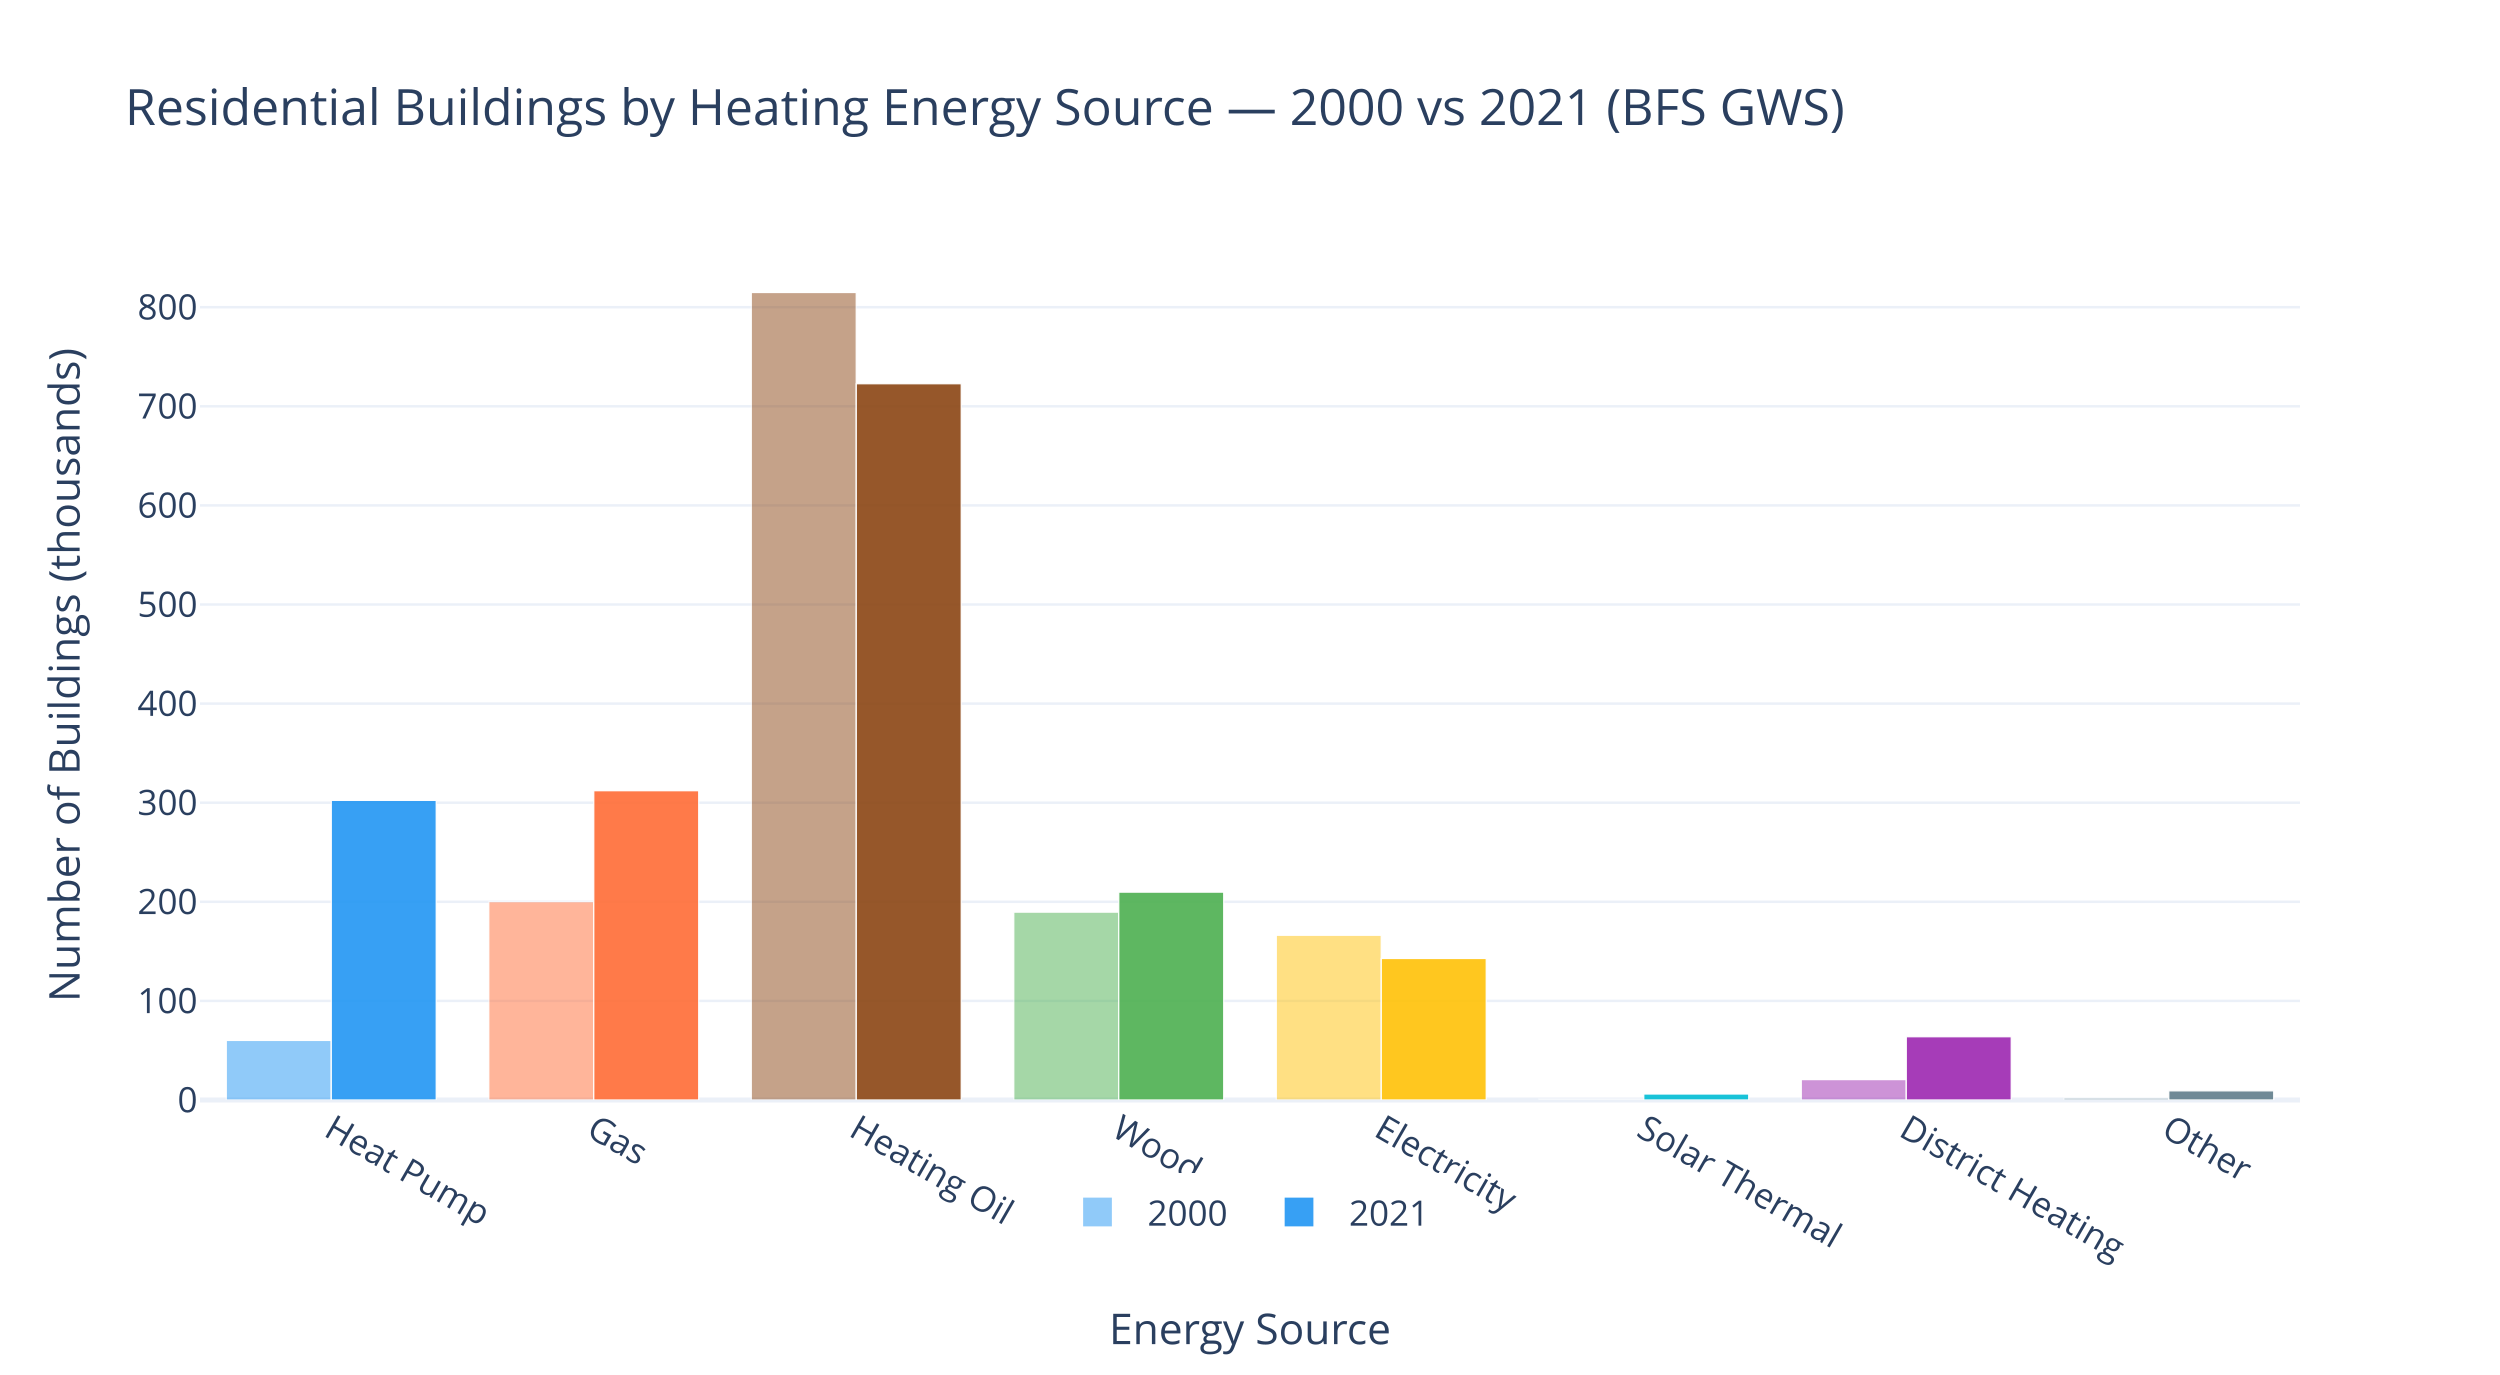
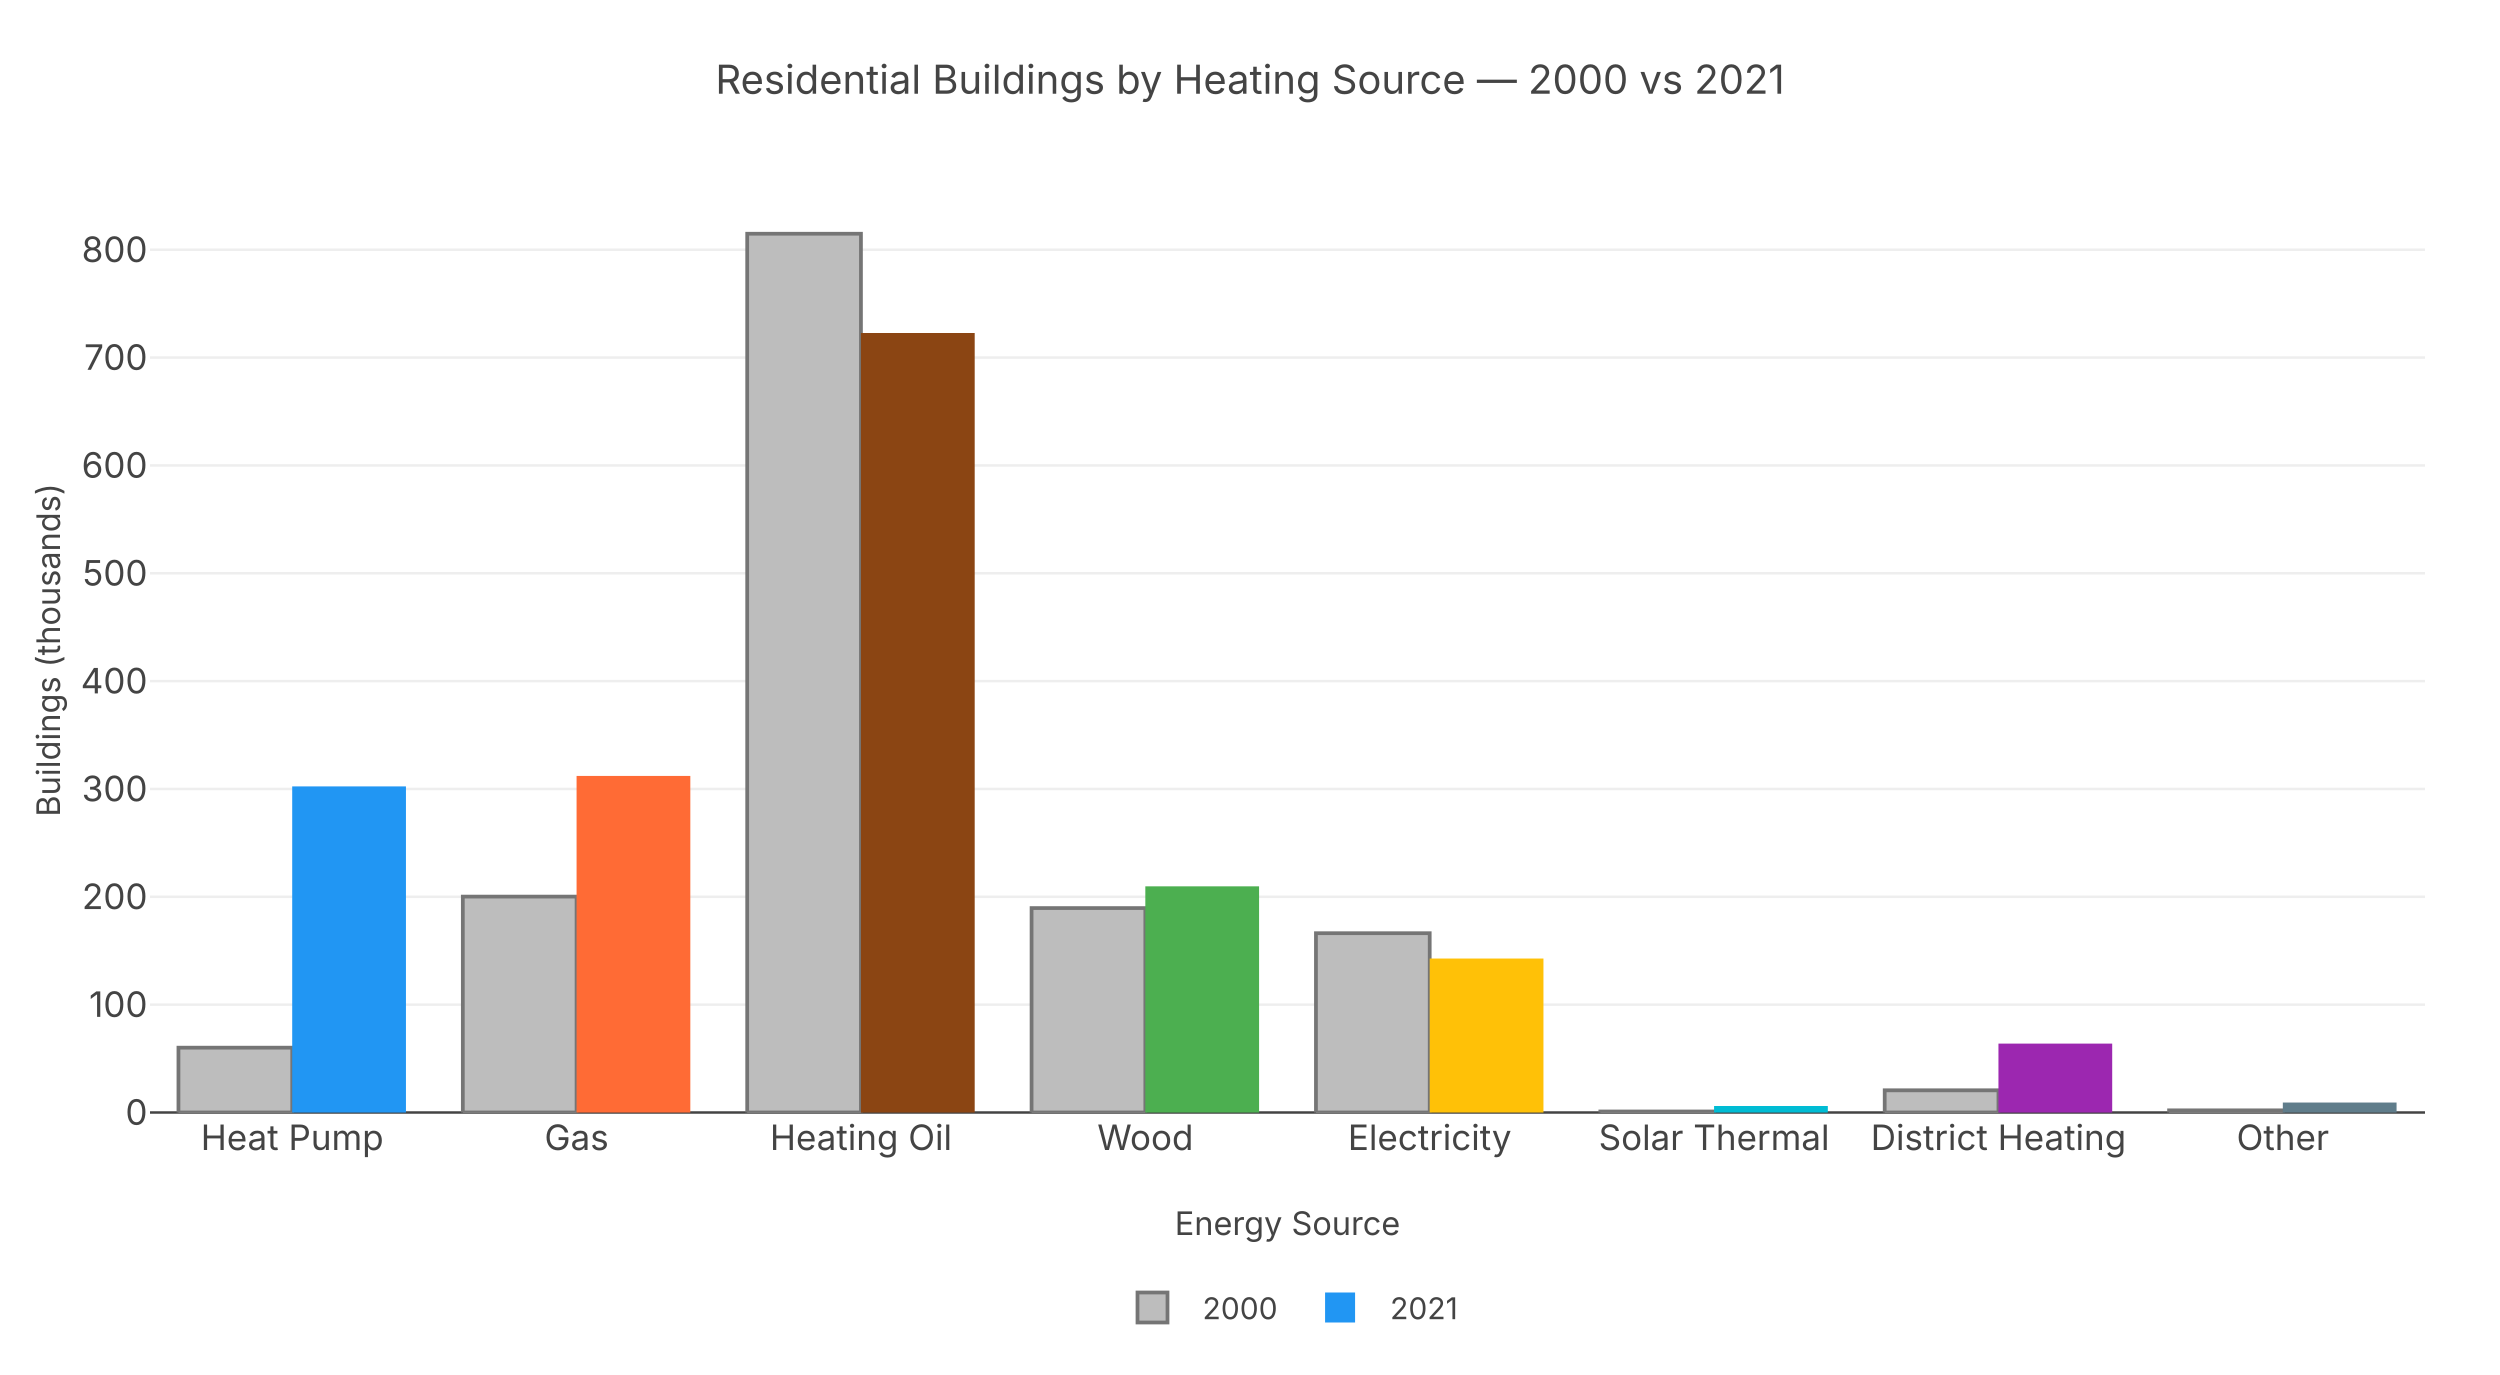
<svg xmlns="http://www.w3.org/2000/svg" class="main-svg" width="1000" height="550" style="" viewBox="0 0 1000 550">
  <rect x="0" y="0" width="1000" height="550" style="fill: rgb(255, 255, 255); fill-opacity: 1;" />
-   <defs id="defs-a24e99">
+   <defs id="defs-192f63">
    <g class="clips">
-       <clipPath id="clipa24e99xyplot" class="plotclip">
-         <rect width="840" height="340" />
-       </clipPath>
-       <clipPath class="axesclip" id="clipa24e99x">
-         <rect x="80" y="0" width="840" height="550" />
-       </clipPath>
-       <clipPath class="axesclip" id="clipa24e99y">
-         <rect x="0" y="100" width="1000" height="340" />
-       </clipPath>
-       <clipPath class="axesclip" id="clipa24e99xy">
-         <rect x="80" y="100" width="840" height="340" />
+       <clipPath id="clip192f63xyplot" class="plotclip">
+         <rect width="910" height="370" />
+       </clipPath>
+       <clipPath class="axesclip" id="clip192f63x">
+         <rect x="60" y="0" width="910" height="550" />
+       </clipPath>
+       <clipPath class="axesclip" id="clip192f63y">
+         <rect x="0" y="75" width="1000" height="370" />
+       </clipPath>
+       <clipPath class="axesclip" id="clip192f63xy">
+         <rect x="60" y="75" width="910" height="370" />
      </clipPath>
    </g>
    <g class="gradients" />
    <g class="patterns" />
  </defs>
  <g class="bglayer" />
  <g class="layer-below">
    <g class="imagelayer" />
    <g class="shapelayer" />
  </g>
  <g class="cartesianlayer">
    <g class="subplot xy">
      <g class="layer-subplot">
        <g class="shapelayer" />
        <g class="imagelayer" />
      </g>
      <g class="minor-gridlayer">
        <g class="x" />
        <g class="y" />
      </g>
      <g class="gridlayer">
        <g class="x" />
        <g class="y">
-           <path class="ygrid crisp" transform="translate(0,400.36)" d="M80,0h840" style="stroke: rgb(235, 240, 248); stroke-opacity: 1; stroke-width: 1px;" />
-           <path class="ygrid crisp" transform="translate(0,360.72)" d="M80,0h840" style="stroke: rgb(235, 240, 248); stroke-opacity: 1; stroke-width: 1px;" />
-           <path class="ygrid crisp" transform="translate(0,321.08)" d="M80,0h840" style="stroke: rgb(235, 240, 248); stroke-opacity: 1; stroke-width: 1px;" />
-           <path class="ygrid crisp" transform="translate(0,281.44)" d="M80,0h840" style="stroke: rgb(235, 240, 248); stroke-opacity: 1; stroke-width: 1px;" />
-           <path class="ygrid crisp" transform="translate(0,241.8)" d="M80,0h840" style="stroke: rgb(235, 240, 248); stroke-opacity: 1; stroke-width: 1px;" />
-           <path class="ygrid crisp" transform="translate(0,202.16)" d="M80,0h840" style="stroke: rgb(235, 240, 248); stroke-opacity: 1; stroke-width: 1px;" />
-           <path class="ygrid crisp" transform="translate(0,162.52)" d="M80,0h840" style="stroke: rgb(235, 240, 248); stroke-opacity: 1; stroke-width: 1px;" />
-           <path class="ygrid crisp" transform="translate(0,122.88)" d="M80,0h840" style="stroke: rgb(235, 240, 248); stroke-opacity: 1; stroke-width: 1px;" />
+           <path class="ygrid crisp" transform="translate(0,401.86)" d="M60,0h910" style="stroke: rgb(238, 238, 238); stroke-opacity: 1; stroke-width: 1px;" />
+           <path class="ygrid crisp" transform="translate(0,358.72)" d="M60,0h910" style="stroke: rgb(238, 238, 238); stroke-opacity: 1; stroke-width: 1px;" />
+           <path class="ygrid crisp" transform="translate(0,315.59)" d="M60,0h910" style="stroke: rgb(238, 238, 238); stroke-opacity: 1; stroke-width: 1px;" />
+           <path class="ygrid crisp" transform="translate(0,272.45)" d="M60,0h910" style="stroke: rgb(238, 238, 238); stroke-opacity: 1; stroke-width: 1px;" />
+           <path class="ygrid crisp" transform="translate(0,229.31)" d="M60,0h910" style="stroke: rgb(238, 238, 238); stroke-opacity: 1; stroke-width: 1px;" />
+           <path class="ygrid crisp" transform="translate(0,186.17)" d="M60,0h910" style="stroke: rgb(238, 238, 238); stroke-opacity: 1; stroke-width: 1px;" />
+           <path class="ygrid crisp" transform="translate(0,143.03)" d="M60,0h910" style="stroke: rgb(238, 238, 238); stroke-opacity: 1; stroke-width: 1px;" />
+           <path class="ygrid crisp" transform="translate(0,99.9)" d="M60,0h910" style="stroke: rgb(238, 238, 238); stroke-opacity: 1; stroke-width: 1px;" />
        </g>
      </g>
      <g class="zerolinelayer">
-         <path class="yzl zl crisp" transform="translate(0,440)" d="M80,0h840" style="stroke: rgb(235, 240, 248); stroke-opacity: 1; stroke-width: 2px;" />
+         <path class="yzl zl crisp" transform="translate(0,445)" d="M60,0h910" style="stroke: rgb(68, 68, 68); stroke-opacity: 1; stroke-width: 1px;" />
      </g>
      <g class="layer-between">
        <g class="shapelayer" />
        <g class="imagelayer" />
      </g>
      <path class="xlines-below" />
      <path class="ylines-below" />
      <g class="overlines-below" />
      <g class="xaxislayer-below" />
      <g class="yaxislayer-below" />
      <g class="overaxes-below" />
      <g class="overplot">
-         <g class="xy" transform="translate(80,100)" clip-path="url(#clipa24e99xyplot)">
+         <g class="xy" transform="translate(60,75)" clip-path="url(#clip192f63xyplot)">
          <g class="barlayer mlayer">
-             <g class="trace bars" style="opacity: 0.5;">
+             <g class="trace bars" style="opacity: 1;">
              <g class="points">
                <g class="point">
-                   <path d="M10.5,340V316.17H52.5V340Z" style="vector-effect: none; opacity: 1; stroke-width: 0.5px; fill: rgb(33, 150, 243); fill-opacity: 1; stroke: rgb(255, 255, 255); stroke-opacity: 1;" />
-                 </g>
-                 <g class="point">
-                   <path d="M115.5,340V260.65H157.5V340Z" style="vector-effect: none; opacity: 1; stroke-width: 0.5px; fill: rgb(255, 107, 53); fill-opacity: 1; stroke: rgb(255, 255, 255); stroke-opacity: 1;" />
-                 </g>
-                 <g class="point">
-                   <path d="M220.5,340V17H262.5V340Z" style="vector-effect: none; opacity: 1; stroke-width: 0.5px; fill: rgb(139, 69, 19); fill-opacity: 1; stroke: rgb(255, 255, 255); stroke-opacity: 1;" />
-                 </g>
-                 <g class="point">
-                   <path d="M325.5,340V264.85H367.5V340Z" style="vector-effect: none; opacity: 1; stroke-width: 0.5px; fill: rgb(76, 175, 80); fill-opacity: 1; stroke: rgb(255, 255, 255); stroke-opacity: 1;" />
-                 </g>
-                 <g class="point">
-                   <path d="M430.5,340V274.1H472.5V340Z" style="vector-effect: none; opacity: 1; stroke-width: 0.5px; fill: rgb(255, 193, 7); fill-opacity: 1; stroke: rgb(255, 255, 255); stroke-opacity: 1;" />
-                 </g>
-                 <g class="point">
-                   <path d="M535.5,340V339.63H577.5V340Z" style="vector-effect: none; opacity: 1; stroke-width: 0.5px; fill: rgb(0, 188, 212); fill-opacity: 1; stroke: rgb(255, 255, 255); stroke-opacity: 1;" />
-                 </g>
-                 <g class="point">
-                   <path d="M640.5,340V331.84H682.5V340Z" style="vector-effect: none; opacity: 1; stroke-width: 0.5px; fill: rgb(156, 39, 176); fill-opacity: 1; stroke: rgb(255, 255, 255); stroke-opacity: 1;" />
-                 </g>
-                 <g class="point">
-                   <path d="M745.5,340V339.2H787.5V340Z" style="vector-effect: none; opacity: 1; stroke-width: 0.5px; fill: rgb(96, 125, 139); fill-opacity: 1; stroke: rgb(255, 255, 255); stroke-opacity: 1;" />
-                 </g>
-               </g>
-             </g>
-             <g class="trace bars" style="opacity: 0.9;">
+                   <path d="M11.38,370V344.07H56.88V370Z" style="vector-effect: none; opacity: 1; stroke-width: 1.5px; fill: rgb(189, 189, 189); fill-opacity: 1; stroke: rgb(117, 117, 117); stroke-opacity: 1;" />
+                 </g>
+                 <g class="point">
+                   <path d="M125.13,370V283.64H170.63V370Z" style="vector-effect: none; opacity: 1; stroke-width: 1.5px; fill: rgb(189, 189, 189); fill-opacity: 1; stroke: rgb(117, 117, 117); stroke-opacity: 1;" />
+                 </g>
+                 <g class="point">
+                   <path d="M238.88,370V18.5H284.38V370Z" style="vector-effect: none; opacity: 1; stroke-width: 1.5px; fill: rgb(189, 189, 189); fill-opacity: 1; stroke: rgb(117, 117, 117); stroke-opacity: 1;" />
+                 </g>
+                 <g class="point">
+                   <path d="M352.63,370V288.22H398.13V370Z" style="vector-effect: none; opacity: 1; stroke-width: 1.5px; fill: rgb(189, 189, 189); fill-opacity: 1; stroke: rgb(117, 117, 117); stroke-opacity: 1;" />
+                 </g>
+                 <g class="point">
+                   <path d="M466.38,370V298.28H511.88V370Z" style="vector-effect: none; opacity: 1; stroke-width: 1.5px; fill: rgb(189, 189, 189); fill-opacity: 1; stroke: rgb(117, 117, 117); stroke-opacity: 1;" />
+                 </g>
+                 <g class="point">
+                   <path d="M580.13,370V369.59H625.63V370Z" style="vector-effect: none; opacity: 1; stroke-width: 1.5px; fill: rgb(189, 189, 189); fill-opacity: 1; stroke: rgb(117, 117, 117); stroke-opacity: 1;" />
+                 </g>
+                 <g class="point">
+                   <path d="M693.88,370V361.12H739.38V370Z" style="vector-effect: none; opacity: 1; stroke-width: 1.5px; fill: rgb(189, 189, 189); fill-opacity: 1; stroke: rgb(117, 117, 117); stroke-opacity: 1;" />
+                 </g>
+                 <g class="point">
+                   <path d="M807.63,370V369.13H853.13V370Z" style="vector-effect: none; opacity: 1; stroke-width: 1.5px; fill: rgb(189, 189, 189); fill-opacity: 1; stroke: rgb(117, 117, 117); stroke-opacity: 1;" />
+                 </g>
+               </g>
+             </g>
+             <g class="trace bars" style="opacity: 1;">
              <g class="points">
                <g class="point">
-                   <path d="M52.5,340V220.14H94.5V340Z" style="vector-effect: none; opacity: 1; stroke-width: 0.5px; fill: rgb(33, 150, 243); fill-opacity: 1; stroke: rgb(255, 255, 255); stroke-opacity: 1;" />
-                 </g>
-                 <g class="point">
-                   <path d="M157.5,340V216.28H199.5V340Z" style="vector-effect: none; opacity: 1; stroke-width: 0.5px; fill: rgb(255, 107, 53); fill-opacity: 1; stroke: rgb(255, 255, 255); stroke-opacity: 1;" />
-                 </g>
-                 <g class="point">
-                   <path d="M262.5,340V53.49H304.5V340Z" style="vector-effect: none; opacity: 1; stroke-width: 0.5px; fill: rgb(139, 69, 19); fill-opacity: 1; stroke: rgb(255, 255, 255); stroke-opacity: 1;" />
-                 </g>
-                 <g class="point">
-                   <path d="M367.5,340V256.85H409.5V340Z" style="vector-effect: none; opacity: 1; stroke-width: 0.5px; fill: rgb(76, 175, 80); fill-opacity: 1; stroke: rgb(255, 255, 255); stroke-opacity: 1;" />
-                 </g>
-                 <g class="point">
-                   <path d="M472.5,340V283.39H514.5V340Z" style="vector-effect: none; opacity: 1; stroke-width: 0.5px; fill: rgb(255, 193, 7); fill-opacity: 1; stroke: rgb(255, 255, 255); stroke-opacity: 1;" />
-                 </g>
-                 <g class="point">
-                   <path d="M577.5,340V337.6H619.5V340Z" style="vector-effect: none; opacity: 1; stroke-width: 0.5px; fill: rgb(0, 188, 212); fill-opacity: 1; stroke: rgb(255, 255, 255); stroke-opacity: 1;" />
-                 </g>
-                 <g class="point">
-                   <path d="M682.5,340V314.69H724.5V340Z" style="vector-effect: none; opacity: 1; stroke-width: 0.5px; fill: rgb(156, 39, 176); fill-opacity: 1; stroke: rgb(255, 255, 255); stroke-opacity: 1;" />
-                 </g>
-                 <g class="point">
-                   <path d="M787.5,340V336.33H829.5V340Z" style="vector-effect: none; opacity: 1; stroke-width: 0.5px; fill: rgb(96, 125, 139); fill-opacity: 1; stroke: rgb(255, 255, 255); stroke-opacity: 1;" />
+                   <path d="M56.88,370V239.56H102.38V370Z" style="vector-effect: none; opacity: 1; stroke-width: 0px; fill: rgb(33, 150, 243); fill-opacity: 1;" />
+                 </g>
+                 <g class="point">
+                   <path d="M170.63,370V235.37H216.13V370Z" style="vector-effect: none; opacity: 1; stroke-width: 0px; fill: rgb(255, 107, 53); fill-opacity: 1;" />
+                 </g>
+                 <g class="point">
+                   <path d="M284.38,370V58.21H329.88V370Z" style="vector-effect: none; opacity: 1; stroke-width: 0px; fill: rgb(139, 69, 19); fill-opacity: 1;" />
+                 </g>
+                 <g class="point">
+                   <path d="M398.13,370V279.52H443.63V370Z" style="vector-effect: none; opacity: 1; stroke-width: 0px; fill: rgb(76, 175, 80); fill-opacity: 1;" />
+                 </g>
+                 <g class="point">
+                   <path d="M511.88,370V308.4H557.38V370Z" style="vector-effect: none; opacity: 1; stroke-width: 0px; fill: rgb(255, 193, 7); fill-opacity: 1;" />
+                 </g>
+                 <g class="point">
+                   <path d="M625.63,370V367.39H671.13V370Z" style="vector-effect: none; opacity: 1; stroke-width: 0px; fill: rgb(0, 188, 212); fill-opacity: 1;" />
+                 </g>
+                 <g class="point">
+                   <path d="M739.38,370V342.45H784.88V370Z" style="vector-effect: none; opacity: 1; stroke-width: 0px; fill: rgb(156, 39, 176); fill-opacity: 1;" />
+                 </g>
+                 <g class="point">
+                   <path d="M853.13,370V366.01H898.63V370Z" style="vector-effect: none; opacity: 1; stroke-width: 0px; fill: rgb(96, 125, 139); fill-opacity: 1;" />
                </g>
              </g>
            </g>
          </g>
        </g>
      </g>
      <g class="zerolinelayer-above" />
      <path class="xlines-above crisp" d="M0,0" style="fill: none;" />
      <path class="ylines-above crisp" d="M0,0" style="fill: none;" />
      <g class="overlines-above" />
      <g class="xaxislayer-above">
        <g class="xtick">
-           <text text-anchor="start" x="0" y="455" transform="translate(132.5,0) rotate(30,0,448)" style="font-family: 'Open Sans', verdana, arial, sans-serif; font-size: 14px; fill: rgb(42, 63, 95); fill-opacity: 1; white-space: pre;">Heat Pump</text>
-         </g>
-         <g class="xtick">
-           <text text-anchor="start" x="0" y="455" transform="translate(237.5,0) rotate(30,0,448)" style="font-family: 'Open Sans', verdana, arial, sans-serif; font-size: 14px; fill: rgb(42, 63, 95); fill-opacity: 1; white-space: pre;">Gas</text>
-         </g>
-         <g class="xtick">
-           <text text-anchor="start" x="0" y="455" transform="translate(342.5,0) rotate(30,0,448)" style="font-family: 'Open Sans', verdana, arial, sans-serif; font-size: 14px; fill: rgb(42, 63, 95); fill-opacity: 1; white-space: pre;">Heating Oil</text>
-         </g>
-         <g class="xtick">
-           <text text-anchor="start" x="0" y="455" transform="translate(447.5,0) rotate(30,0,448)" style="font-family: 'Open Sans', verdana, arial, sans-serif; font-size: 14px; fill: rgb(42, 63, 95); fill-opacity: 1; white-space: pre;">Wood</text>
-         </g>
-         <g class="xtick">
-           <text text-anchor="start" x="0" y="455" transform="translate(552.5,0) rotate(30,0,448)" style="font-family: 'Open Sans', verdana, arial, sans-serif; font-size: 14px; fill: rgb(42, 63, 95); fill-opacity: 1; white-space: pre;">Electricity</text>
-         </g>
-         <g class="xtick">
-           <text text-anchor="start" x="0" y="455" transform="translate(657.5,0) rotate(30,0,448)" style="font-family: 'Open Sans', verdana, arial, sans-serif; font-size: 14px; fill: rgb(42, 63, 95); fill-opacity: 1; white-space: pre;">Solar Thermal</text>
-         </g>
-         <g class="xtick">
-           <text text-anchor="start" x="0" y="455" transform="translate(762.5,0) rotate(30,0,448)" style="font-family: 'Open Sans', verdana, arial, sans-serif; font-size: 14px; fill: rgb(42, 63, 95); fill-opacity: 1; white-space: pre;">District Heating</text>
-         </g>
-         <g class="xtick">
-           <text text-anchor="start" x="0" y="455" transform="translate(867.5,0) rotate(30,0,448)" style="font-family: 'Open Sans', verdana, arial, sans-serif; font-size: 14px; fill: rgb(42, 63, 95); fill-opacity: 1; white-space: pre;">Other</text>
+           <text text-anchor="middle" x="0" y="460" transform="translate(116.88,0)" style="font-family: Inter, Helvetica, Arial, sans-serif; font-size: 14px; fill: rgb(68, 68, 68); fill-opacity: 1; white-space: pre;">Heat Pump</text>
+         </g>
+         <g class="xtick">
+           <text text-anchor="middle" x="0" y="460" transform="translate(230.63,0)" style="font-family: Inter, Helvetica, Arial, sans-serif; font-size: 14px; fill: rgb(68, 68, 68); fill-opacity: 1; white-space: pre;">Gas</text>
+         </g>
+         <g class="xtick">
+           <text text-anchor="middle" x="0" y="460" transform="translate(344.38,0)" style="font-family: Inter, Helvetica, Arial, sans-serif; font-size: 14px; fill: rgb(68, 68, 68); fill-opacity: 1; white-space: pre;">Heating Oil</text>
+         </g>
+         <g class="xtick">
+           <text text-anchor="middle" x="0" y="460" transform="translate(458.13,0)" style="font-family: Inter, Helvetica, Arial, sans-serif; font-size: 14px; fill: rgb(68, 68, 68); fill-opacity: 1; white-space: pre;">Wood</text>
+         </g>
+         <g class="xtick">
+           <text text-anchor="middle" x="0" y="460" transform="translate(571.88,0)" style="font-family: Inter, Helvetica, Arial, sans-serif; font-size: 14px; fill: rgb(68, 68, 68); fill-opacity: 1; white-space: pre;">Electricity</text>
+         </g>
+         <g class="xtick">
+           <text text-anchor="middle" x="0" y="460" transform="translate(685.63,0)" style="font-family: Inter, Helvetica, Arial, sans-serif; font-size: 14px; fill: rgb(68, 68, 68); fill-opacity: 1; white-space: pre;">Solar Thermal</text>
+         </g>
+         <g class="xtick">
+           <text text-anchor="middle" x="0" y="460" transform="translate(799.38,0)" style="font-family: Inter, Helvetica, Arial, sans-serif; font-size: 14px; fill: rgb(68, 68, 68); fill-opacity: 1; white-space: pre;">District Heating</text>
+         </g>
+         <g class="xtick">
+           <text text-anchor="middle" x="0" y="460" transform="translate(913.13,0)" style="font-family: Inter, Helvetica, Arial, sans-serif; font-size: 14px; fill: rgb(68, 68, 68); fill-opacity: 1; white-space: pre;">Other</text>
        </g>
      </g>
      <g class="yaxislayer-above">
        <g class="ytick">
-           <text text-anchor="end" x="79" y="4.9" transform="translate(0,440)" style="font-family: 'Open Sans', verdana, arial, sans-serif; font-size: 14px; fill: rgb(42, 63, 95); fill-opacity: 1; white-space: pre;">0</text>
-         </g>
-         <g class="ytick">
-           <text text-anchor="end" x="79" y="4.9" style="font-family: 'Open Sans', verdana, arial, sans-serif; font-size: 14px; fill: rgb(42, 63, 95); fill-opacity: 1; white-space: pre;" transform="translate(0,400.36)">100</text>
-         </g>
-         <g class="ytick">
-           <text text-anchor="end" x="79" y="4.9" style="font-family: 'Open Sans', verdana, arial, sans-serif; font-size: 14px; fill: rgb(42, 63, 95); fill-opacity: 1; white-space: pre;" transform="translate(0,360.72)">200</text>
-         </g>
-         <g class="ytick">
-           <text text-anchor="end" x="79" y="4.9" style="font-family: 'Open Sans', verdana, arial, sans-serif; font-size: 14px; fill: rgb(42, 63, 95); fill-opacity: 1; white-space: pre;" transform="translate(0,321.08)">300</text>
-         </g>
-         <g class="ytick">
-           <text text-anchor="end" x="79" y="4.9" style="font-family: 'Open Sans', verdana, arial, sans-serif; font-size: 14px; fill: rgb(42, 63, 95); fill-opacity: 1; white-space: pre;" transform="translate(0,281.44)">400</text>
-         </g>
-         <g class="ytick">
-           <text text-anchor="end" x="79" y="4.9" style="font-family: 'Open Sans', verdana, arial, sans-serif; font-size: 14px; fill: rgb(42, 63, 95); fill-opacity: 1; white-space: pre;" transform="translate(0,241.8)">500</text>
-         </g>
-         <g class="ytick">
-           <text text-anchor="end" x="79" y="4.9" style="font-family: 'Open Sans', verdana, arial, sans-serif; font-size: 14px; fill: rgb(42, 63, 95); fill-opacity: 1; white-space: pre;" transform="translate(0,202.16)">600</text>
-         </g>
-         <g class="ytick">
-           <text text-anchor="end" x="79" y="4.9" style="font-family: 'Open Sans', verdana, arial, sans-serif; font-size: 14px; fill: rgb(42, 63, 95); fill-opacity: 1; white-space: pre;" transform="translate(0,162.52)">700</text>
-         </g>
-         <g class="ytick">
-           <text text-anchor="end" x="79" y="4.9" style="font-family: 'Open Sans', verdana, arial, sans-serif; font-size: 14px; fill: rgb(42, 63, 95); fill-opacity: 1; white-space: pre;" transform="translate(0,122.88)">800</text>
+           <text text-anchor="end" x="59" y="4.9" transform="translate(0,445)" style="font-family: Inter, Helvetica, Arial, sans-serif; font-size: 14px; fill: rgb(68, 68, 68); fill-opacity: 1; white-space: pre;">0</text>
+         </g>
+         <g class="ytick">
+           <text text-anchor="end" x="59" y="4.9" style="font-family: Inter, Helvetica, Arial, sans-serif; font-size: 14px; fill: rgb(68, 68, 68); fill-opacity: 1; white-space: pre;" transform="translate(0,401.86)">100</text>
+         </g>
+         <g class="ytick">
+           <text text-anchor="end" x="59" y="4.9" style="font-family: Inter, Helvetica, Arial, sans-serif; font-size: 14px; fill: rgb(68, 68, 68); fill-opacity: 1; white-space: pre;" transform="translate(0,358.72)">200</text>
+         </g>
+         <g class="ytick">
+           <text text-anchor="end" x="59" y="4.9" style="font-family: Inter, Helvetica, Arial, sans-serif; font-size: 14px; fill: rgb(68, 68, 68); fill-opacity: 1; white-space: pre;" transform="translate(0,315.59)">300</text>
+         </g>
+         <g class="ytick">
+           <text text-anchor="end" x="59" y="4.9" style="font-family: Inter, Helvetica, Arial, sans-serif; font-size: 14px; fill: rgb(68, 68, 68); fill-opacity: 1; white-space: pre;" transform="translate(0,272.45)">400</text>
+         </g>
+         <g class="ytick">
+           <text text-anchor="end" x="59" y="4.9" style="font-family: Inter, Helvetica, Arial, sans-serif; font-size: 14px; fill: rgb(68, 68, 68); fill-opacity: 1; white-space: pre;" transform="translate(0,229.31)">500</text>
+         </g>
+         <g class="ytick">
+           <text text-anchor="end" x="59" y="4.9" style="font-family: Inter, Helvetica, Arial, sans-serif; font-size: 14px; fill: rgb(68, 68, 68); fill-opacity: 1; white-space: pre;" transform="translate(0,186.17)">600</text>
+         </g>
+         <g class="ytick">
+           <text text-anchor="end" x="59" y="4.9" style="font-family: Inter, Helvetica, Arial, sans-serif; font-size: 14px; fill: rgb(68, 68, 68); fill-opacity: 1; white-space: pre;" transform="translate(0,143.03)">700</text>
+         </g>
+         <g class="ytick">
+           <text text-anchor="end" x="59" y="4.9" style="font-family: Inter, Helvetica, Arial, sans-serif; font-size: 14px; fill: rgb(68, 68, 68); fill-opacity: 1; white-space: pre;" transform="translate(0,99.9)">800</text>
        </g>
      </g>
      <g class="overaxes-above" />
    </g>
  </g>
  <g class="polarlayer" />
  <g class="smithlayer" />
  <g class="ternarylayer" />
  <g class="geolayer" />
  <g class="funnelarealayer" />
  <g class="pielayer" />
  <g class="iciclelayer" />
  <g class="treemaplayer" />
  <g class="sunburstlayer" />
  <g class="glimages" />
-   <defs id="topdefs-a24e99">
+   <defs id="topdefs-192f63">
    <g class="clips" />
-     <clipPath id="legenda24e99">
-       <rect width="162" height="32" x="0" y="0" />
+     <clipPath id="legend192f63">
+       <rect width="148" height="29" x="0" y="0" />
    </clipPath>
  </defs>
  <g class="layer-above">
    <g class="imagelayer" />
    <g class="shapelayer" />
  </g>
  <g class="infolayer">
-     <g class="legend" pointer-events="all" transform="translate(419,469.2)">
-       <rect class="bg" shape-rendering="crispEdges" style="stroke: rgb(68, 68, 68); stroke-opacity: 1; fill: rgb(255, 255, 255); fill-opacity: 1; stroke-width: 0px;" width="162" height="32" x="0" y="0" />
-       <g class="scrollbox" transform="" clip-path="url(#legenda24e99)">
+     <g class="legend" pointer-events="all" transform="translate(441,508.5)">
+       <rect class="bg" shape-rendering="crispEdges" style="stroke: rgb(68, 68, 68); stroke-opacity: 1; fill: rgb(255, 255, 255); fill-opacity: 1; stroke-width: 0px;" width="148" height="29" x="0" y="0" />
+       <g class="scrollbox" transform="" clip-path="url(#legend192f63)">
        <g class="groups">
-           <g class="traces" transform="translate(0,15.6)" style="opacity: 1;">
-             <text class="legendtext" text-anchor="start" x="40" y="5.46" style="font-family: 'Open Sans', verdana, arial, sans-serif; font-size: 14px; fill: rgb(42, 63, 95); fill-opacity: 1; white-space: pre;">2000</text>
-             <g class="layers" style="opacity: 0.5;">
+           <g class="traces" transform="translate(0,14.5)" style="opacity: 1;">
+             <text class="legendtext" text-anchor="start" x="40" y="4.68" style="font-family: Inter, Helvetica, Arial, sans-serif; font-size: 12px; fill: rgb(68, 68, 68); fill-opacity: 1; white-space: pre;">2000</text>
+             <g class="layers" style="opacity: 1;">
              <g class="legendfill" />
              <g class="legendlines" />
              <g class="legendsymbols">
                <g class="legendpoints">
-                   <path class="legendundefined" d="M6,6H-6V-6H6Z" transform="translate(20,0)" style="stroke-width: 0.5px; fill: rgb(33, 150, 243); fill-opacity: 1; stroke: rgb(255, 255, 255); stroke-opacity: 1;" />
-                 </g>
-               </g>
-             </g>
-             <rect class="legendtoggle" x="0" y="-10.6" width="78.109" height="21.2" style="fill: rgb(0, 0, 0); fill-opacity: 0;" />
+                   <path class="legendundefined" d="M6,6H-6V-6H6Z" transform="translate(20,0)" style="stroke-width: 1.5px; fill: rgb(189, 189, 189); fill-opacity: 1; stroke: rgb(117, 117, 117); stroke-opacity: 1;" />
+                 </g>
+               </g>
+             </g>
+             <rect class="legendtoggle" x="0" y="-9.5" width="72.531" height="19" style="fill: rgb(0, 0, 0); fill-opacity: 0;" />
          </g>
-           <g class="traces" transform="translate(80.60938,15.6)" style="opacity: 1;">
-             <text class="legendtext" text-anchor="start" x="40" y="5.46" style="font-family: 'Open Sans', verdana, arial, sans-serif; font-size: 14px; fill: rgb(42, 63, 95); fill-opacity: 1; white-space: pre;">2021</text>
-             <g class="layers" style="opacity: 0.9;">
+           <g class="traces" transform="translate(75.03125,14.5)" style="opacity: 1;">
+             <text class="legendtext" text-anchor="start" x="40" y="4.68" style="font-family: Inter, Helvetica, Arial, sans-serif; font-size: 12px; fill: rgb(68, 68, 68); fill-opacity: 1; white-space: pre;">2021</text>
+             <g class="layers" style="opacity: 1;">
              <g class="legendfill" />
              <g class="legendlines" />
              <g class="legendsymbols">
                <g class="legendpoints">
-                   <path class="legendundefined" d="M6,6H-6V-6H6Z" transform="translate(20,0)" style="stroke-width: 0.5px; fill: rgb(33, 150, 243); fill-opacity: 1; stroke: rgb(255, 255, 255); stroke-opacity: 1;" />
-                 </g>
-               </g>
-             </g>
-             <rect class="legendtoggle" x="0" y="-10.6" width="78.109" height="21.2" style="fill: rgb(0, 0, 0); fill-opacity: 0;" />
+                   <path class="legendundefined" d="M6,6H-6V-6H6Z" transform="translate(20,0)" style="stroke-width: 0px; fill: rgb(33, 150, 243); fill-opacity: 1;" />
+                 </g>
+               </g>
+             </g>
+             <rect class="legendtoggle" x="0" y="-9.5" width="69.594" height="19" style="fill: rgb(0, 0, 0); fill-opacity: 0;" />
          </g>
        </g>
      </g>
      <rect class="scrollbar" rx="20" ry="3" width="0" height="0" style="fill: rgb(128, 139, 164); fill-opacity: 1;" x="0" y="0" />
    </g>
    <g class="g-gtitle">
-       <text class="gtitle" x="50" y="50" text-anchor="start" dy="0em" style="opacity: 1; font-family: 'Open Sans', verdana, arial, sans-serif; font-size: 20px; fill: rgb(42, 63, 95); fill-opacity: 1; white-space: pre;">Residential Buildings by Heating Energy Source — 2000 vs 2021 (BFS GWS)</text>
+       <text class="gtitle" x="500" y="37.5" text-anchor="middle" dy="0em" style="opacity: 1; font-family: Inter, Helvetica, Arial, sans-serif; font-size: 16px; fill: rgb(68, 68, 68); fill-opacity: 1; white-space: pre;">Residential Buildings by Heating Source — 2000 vs 2021</text>
    </g>
    <g class="g-xtitle">
-       <text class="xtitle" x="500" y="537.662" text-anchor="middle" style="opacity: 1; font-family: 'Open Sans', verdana, arial, sans-serif; font-size: 17px; fill: rgb(42, 63, 95); fill-opacity: 1; white-space: pre;">Energy Source</text>
+       <text class="xtitle" x="515" y="494" text-anchor="middle" style="opacity: 1; font-family: Inter, Helvetica, Arial, sans-serif; font-size: 13px; fill: rgb(68, 68, 68); fill-opacity: 1; white-space: pre;">Energy Source</text>
    </g>
    <g class="g-ytitle">
-       <text class="ytitle" transform="rotate(-90,31.84687,270)" x="31.847" y="270" text-anchor="middle" style="opacity: 1; font-family: 'Open Sans', verdana, arial, sans-serif; font-size: 17px; fill: rgb(42, 63, 95); fill-opacity: 1; white-space: pre;">Number of Buildings (thousands)</text>
+       <text class="ytitle" transform="rotate(-90,24,260)" x="24" y="260" text-anchor="middle" style="opacity: 1; font-family: Inter, Helvetica, Arial, sans-serif; font-size: 13px; fill: rgb(68, 68, 68); fill-opacity: 1; white-space: pre;">Buildings (thousands)</text>
    </g>
  </g>
</svg>
